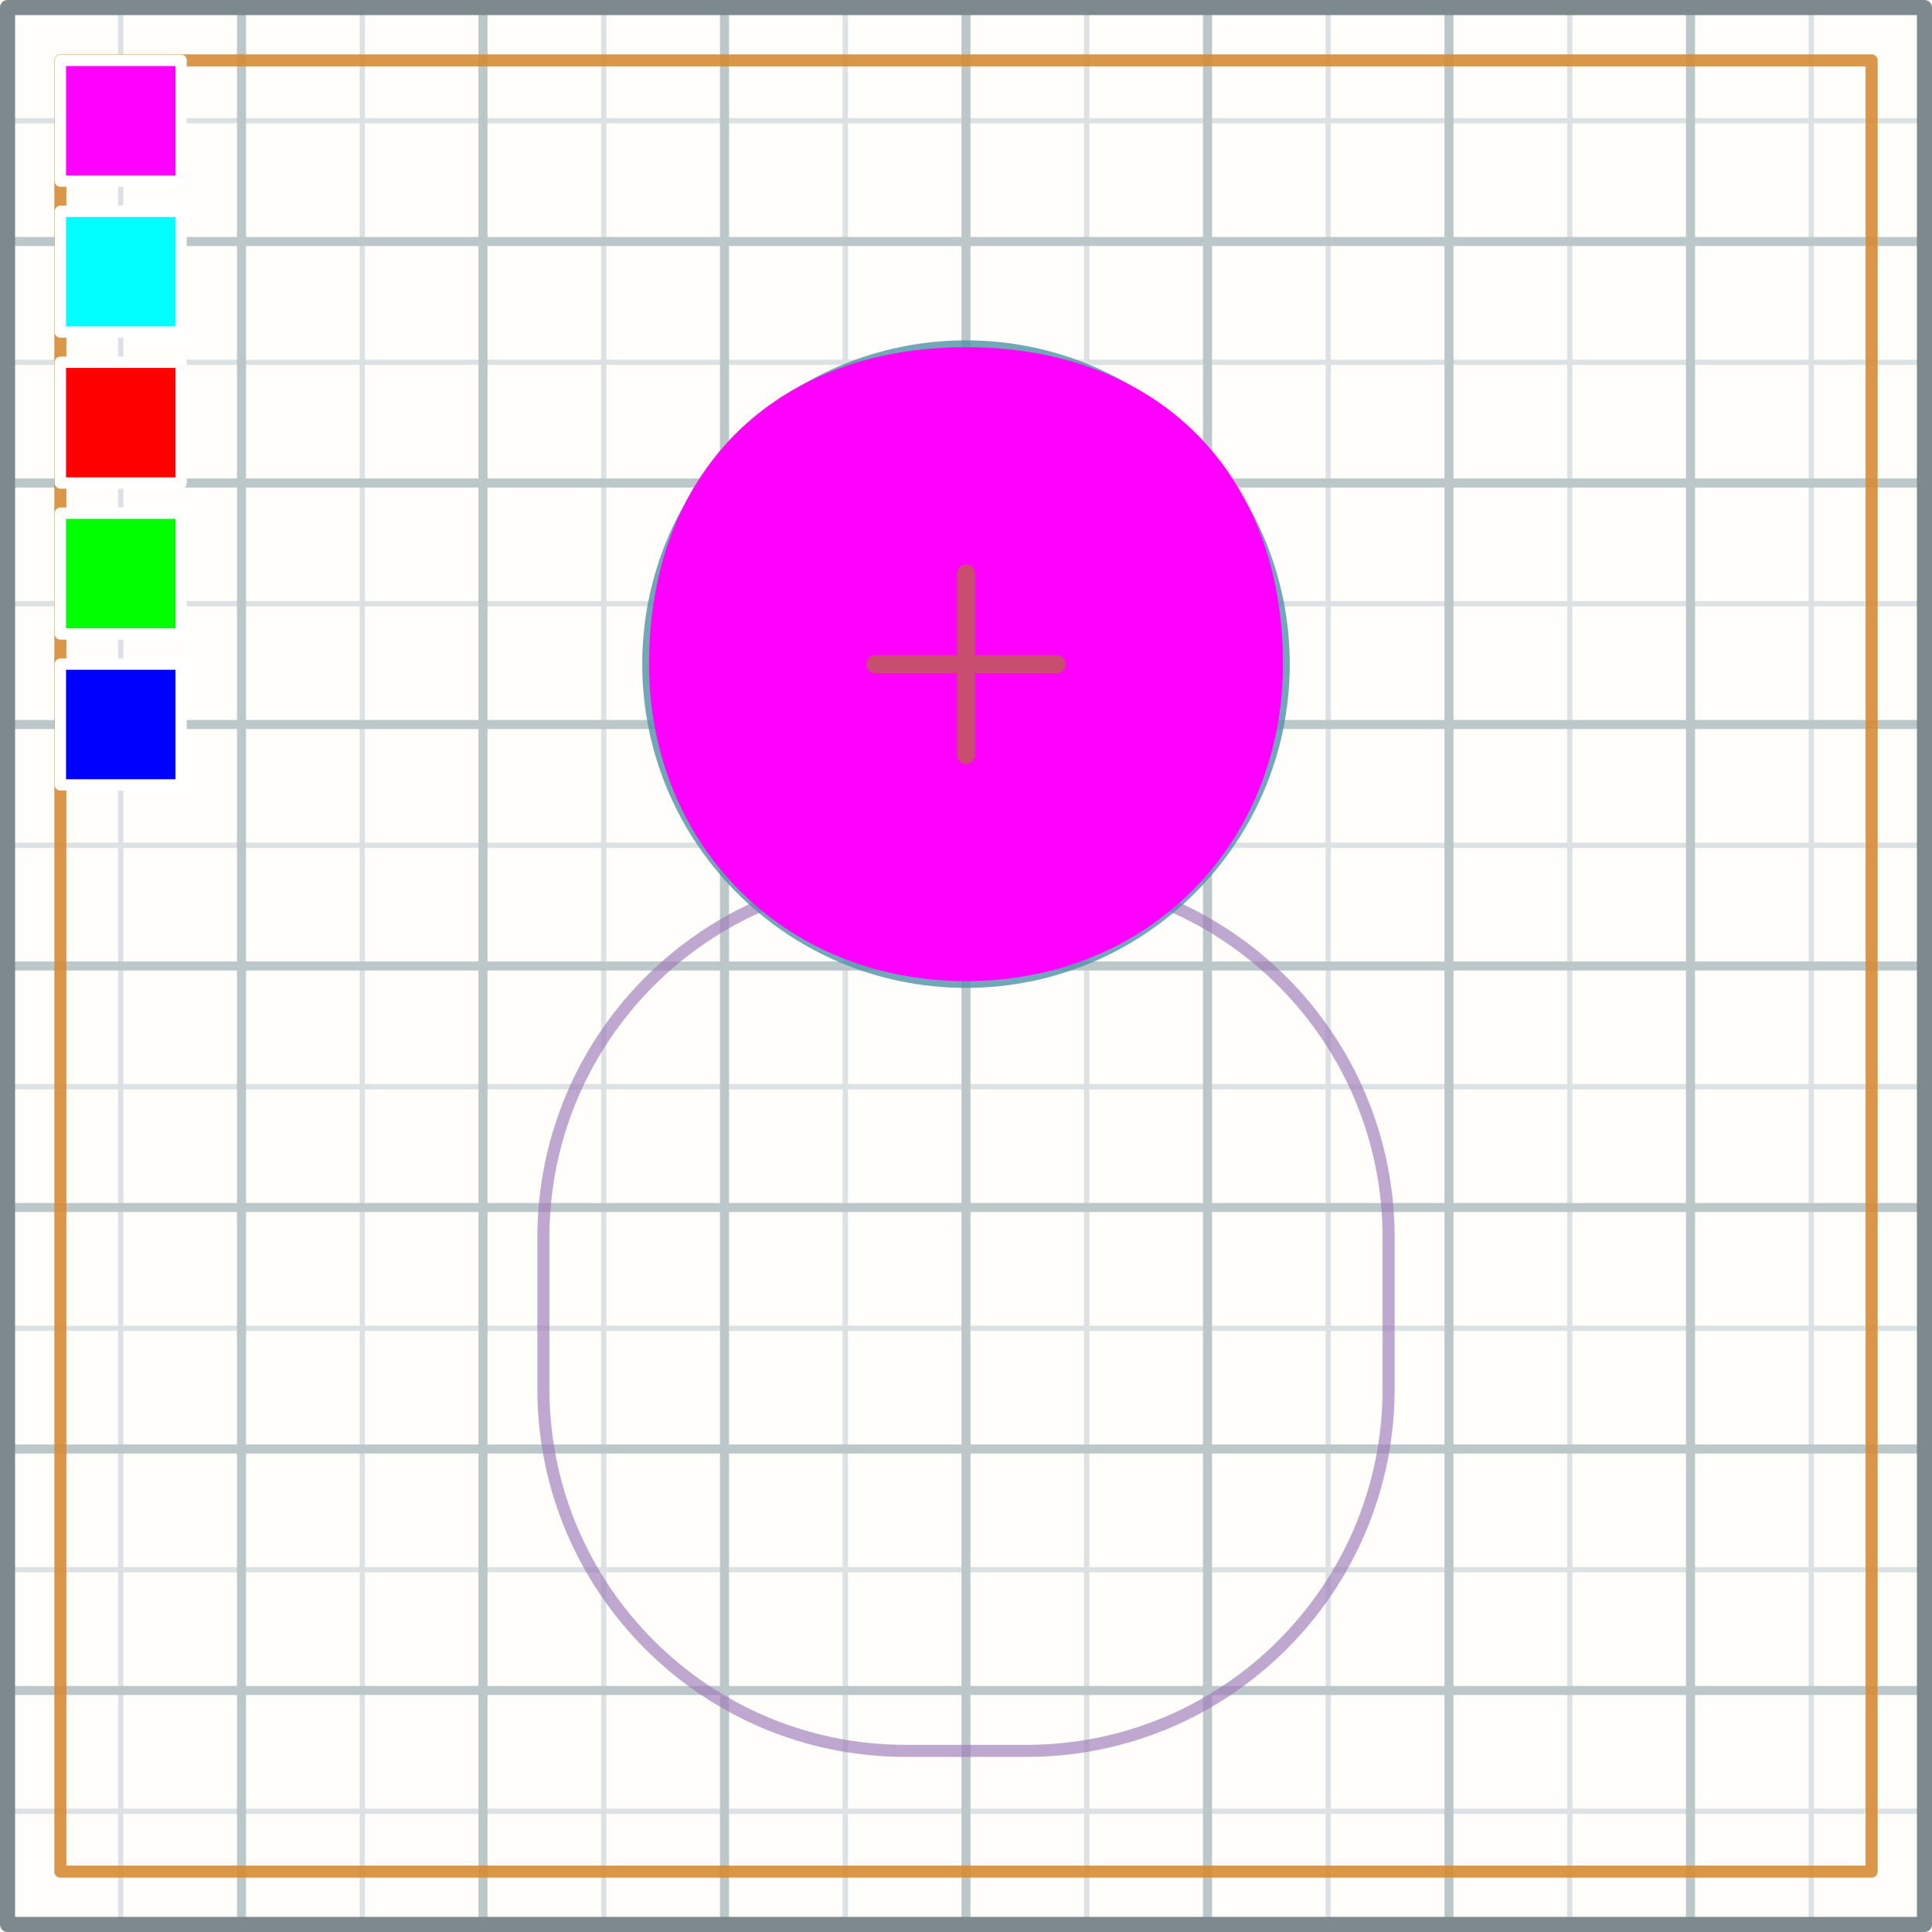
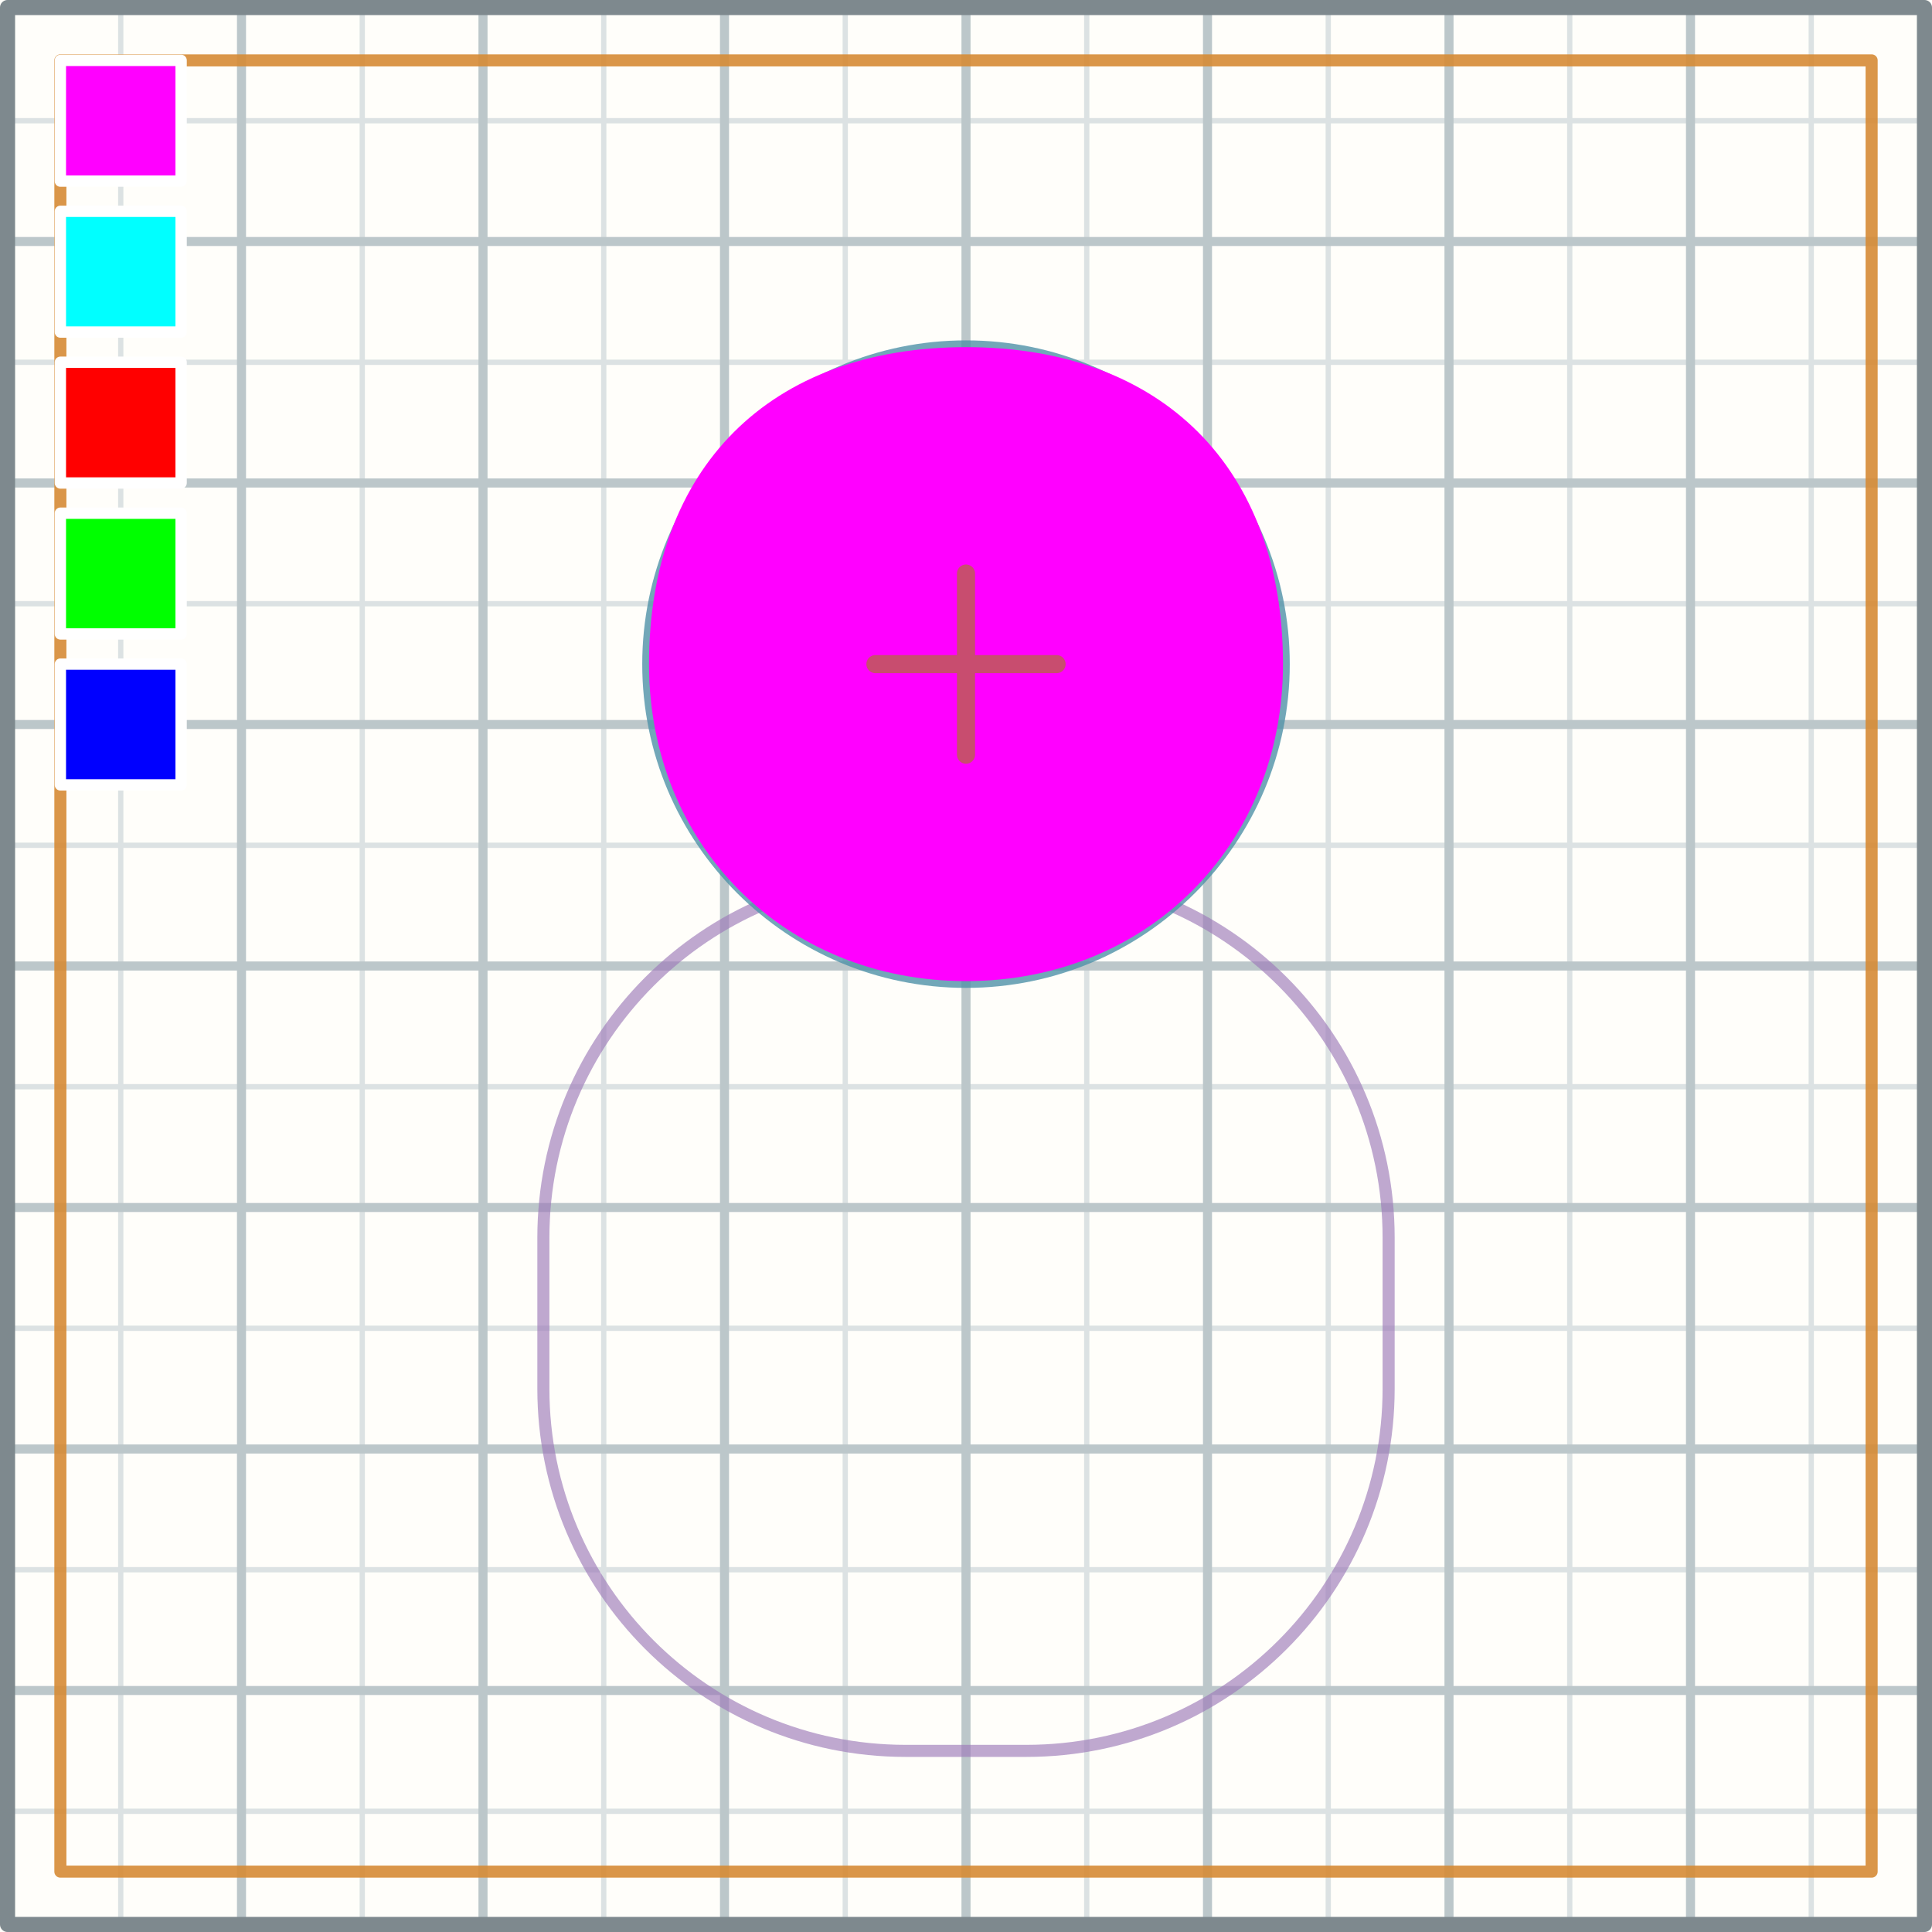
<svg xmlns="http://www.w3.org/2000/svg" viewBox="0 0 128 128" width="128" height="128">
  <path id="reference/canvas-background" d="M 0 0 H 128 V 128 H 0 Z" fill="#FFFEFA" fill-rule="nonzero" />
  <g id="guide/grid-minor">
    <path id="guide/grid-minor/path" d="M 8 0 V 128 M 0 8 H 128 M 16 0 V 128 M 0 16 H 128 M 24 0 V 128 M 0 24 H 128 M 32 0 V 128 M 0 32 H 128 M 40 0 V 128 M 0 40 H 128 M 48 0 V 128 M 0 48 H 128 M 56 0 V 128 M 0 56 H 128 M 64 0 V 128 M 0 64 H 128 M 72 0 V 128 M 0 72 H 128 M 80 0 V 128 M 0 80 H 128 M 88 0 V 128 M 0 88 H 128 M 96 0 V 128 M 0 96 H 128 M 104 0 V 128 M 0 104 H 128 M 112 0 V 128 M 0 112 H 128 M 120 0 V 128 M 0 120 H 128" fill="none" stroke="#DCE2E3" stroke-width="0.35" stroke-linecap="round" stroke-linejoin="round" />
  </g>
  <g id="guide/grid-major">
    <path id="guide/grid-major/path" d="M 16 0 V 128 M 0 16 H 128 M 32 0 V 128 M 0 32 H 128 M 48 0 V 128 M 0 48 H 128 M 64 0 V 128 M 0 64 H 128 M 80 0 V 128 M 0 80 H 128 M 96 0 V 128 M 0 96 H 128 M 112 0 V 128 M 0 112 H 128" fill="none" stroke="#BCC7CA" stroke-width="0.6" stroke-linecap="round" stroke-linejoin="round" />
  </g>
  <g id="guide/canvas">
    <path id="guide/canvas/border" d="M 0.5 0.5 H 127.5 V 127.5 H 0.5 Z" fill="none" stroke="#7E898E" stroke-width="1" stroke-linecap="round" stroke-linejoin="round" />
    <path id="guide/canvas/outline-safe-area" d="M 4 4 H 124 V 124 H 4 Z" fill="none" stroke="#D68B35" stroke-width="0.8" stroke-linecap="round" stroke-linejoin="round" opacity="0.9" />
  </g>
  <g id="guide/body-capsule">
    <path id="guide/body-capsule/shape-001" d="M60 58h8a24 24 0 0 1 24 24v10a24 24 0 0 1-24 24h-8a24 24 0 0 1-24-24v-10a24 24 0 0 1 24-24Z" fill="none" stroke="#9C7AB8" stroke-width="0.8" stroke-linecap="round" stroke-linejoin="round" opacity="0.65" />
  </g>
  <g id="guide/head-radius">
    <path id="guide/head-radius/path" d="M 43 44 a 21 21 0 1 0 42 0 a 21 21 0 1 0 -42 0 Z" fill="none" stroke="#4F91A8" stroke-width="0.9" stroke-linecap="round" stroke-linejoin="round" opacity="0.8" />
  </g>
  <g id="reference/head-round" opacity="0.22" transform="translate(64 44)">
    <path id="reference/head-round/shape-001" d="M -21 0 a 21 21 0 1 0 42 0 a 21 21 0 1 0 -42 0 Z" fill="#66747A" fill-rule="nonzero" />
  </g>
  <g id="art" transform="translate(64 44)">
-     <path id="art/shape-001" d="M 0 -21 C 12.7 -21 21 -12.7 21 0 C 21 11.8 12.2 21 0 21 C -12.2 21 -21 11.8 -21 0 C -21 -12.7 -12.7 -21 0 -21 Z" fill="#FF00FF" fill-rule="nonzero" />
+     <path id="art/shape-001" d="M 0 -21 C 13 -21 21 -13 21 0 C 21 12 12 21 0 21 C -12 21 -21 12 -21 0 C -21 -13 -13 -21 0 -21 Z" fill="#FF00FF" fill-rule="nonzero" />
  </g>
  <g id="swatches">
    <path id="swatches/skin" d="M 4 4 H 12 V 12 H 4 Z" fill="#FF00FF" fill-rule="nonzero" stroke="#FFFFFF" stroke-width="0.75" stroke-linecap="round" stroke-linejoin="round" />
    <path id="swatches/hair" d="M 4 14 H 12 V 22 H 4 Z" fill="#00FFFF" fill-rule="nonzero" stroke="#FFFFFF" stroke-width="0.75" stroke-linecap="round" stroke-linejoin="round" />
    <path id="swatches/outfitPrimary" d="M 4 24 H 12 V 32 H 4 Z" fill="#FF0000" fill-rule="nonzero" stroke="#FFFFFF" stroke-width="0.75" stroke-linecap="round" stroke-linejoin="round" />
    <path id="swatches/outfitSecondary" d="M 4 34 H 12 V 42 H 4 Z" fill="#00FF00" fill-rule="nonzero" stroke="#FFFFFF" stroke-width="0.75" stroke-linecap="round" stroke-linejoin="round" />
    <path id="swatches/accent" d="M 4 44 H 12 V 52 H 4 Z" fill="#0000FF" fill-rule="nonzero" stroke="#FFFFFF" stroke-width="0.75" stroke-linecap="round" stroke-linejoin="round" />
  </g>
  <g id="anchors">
    <path id="anchors/headCenter" d="M 58 44 H 70 M 64 38 V 50" fill="none" stroke="#C84D6F" stroke-width="1.2" stroke-linecap="round" stroke-linejoin="round" />
  </g>
</svg>
